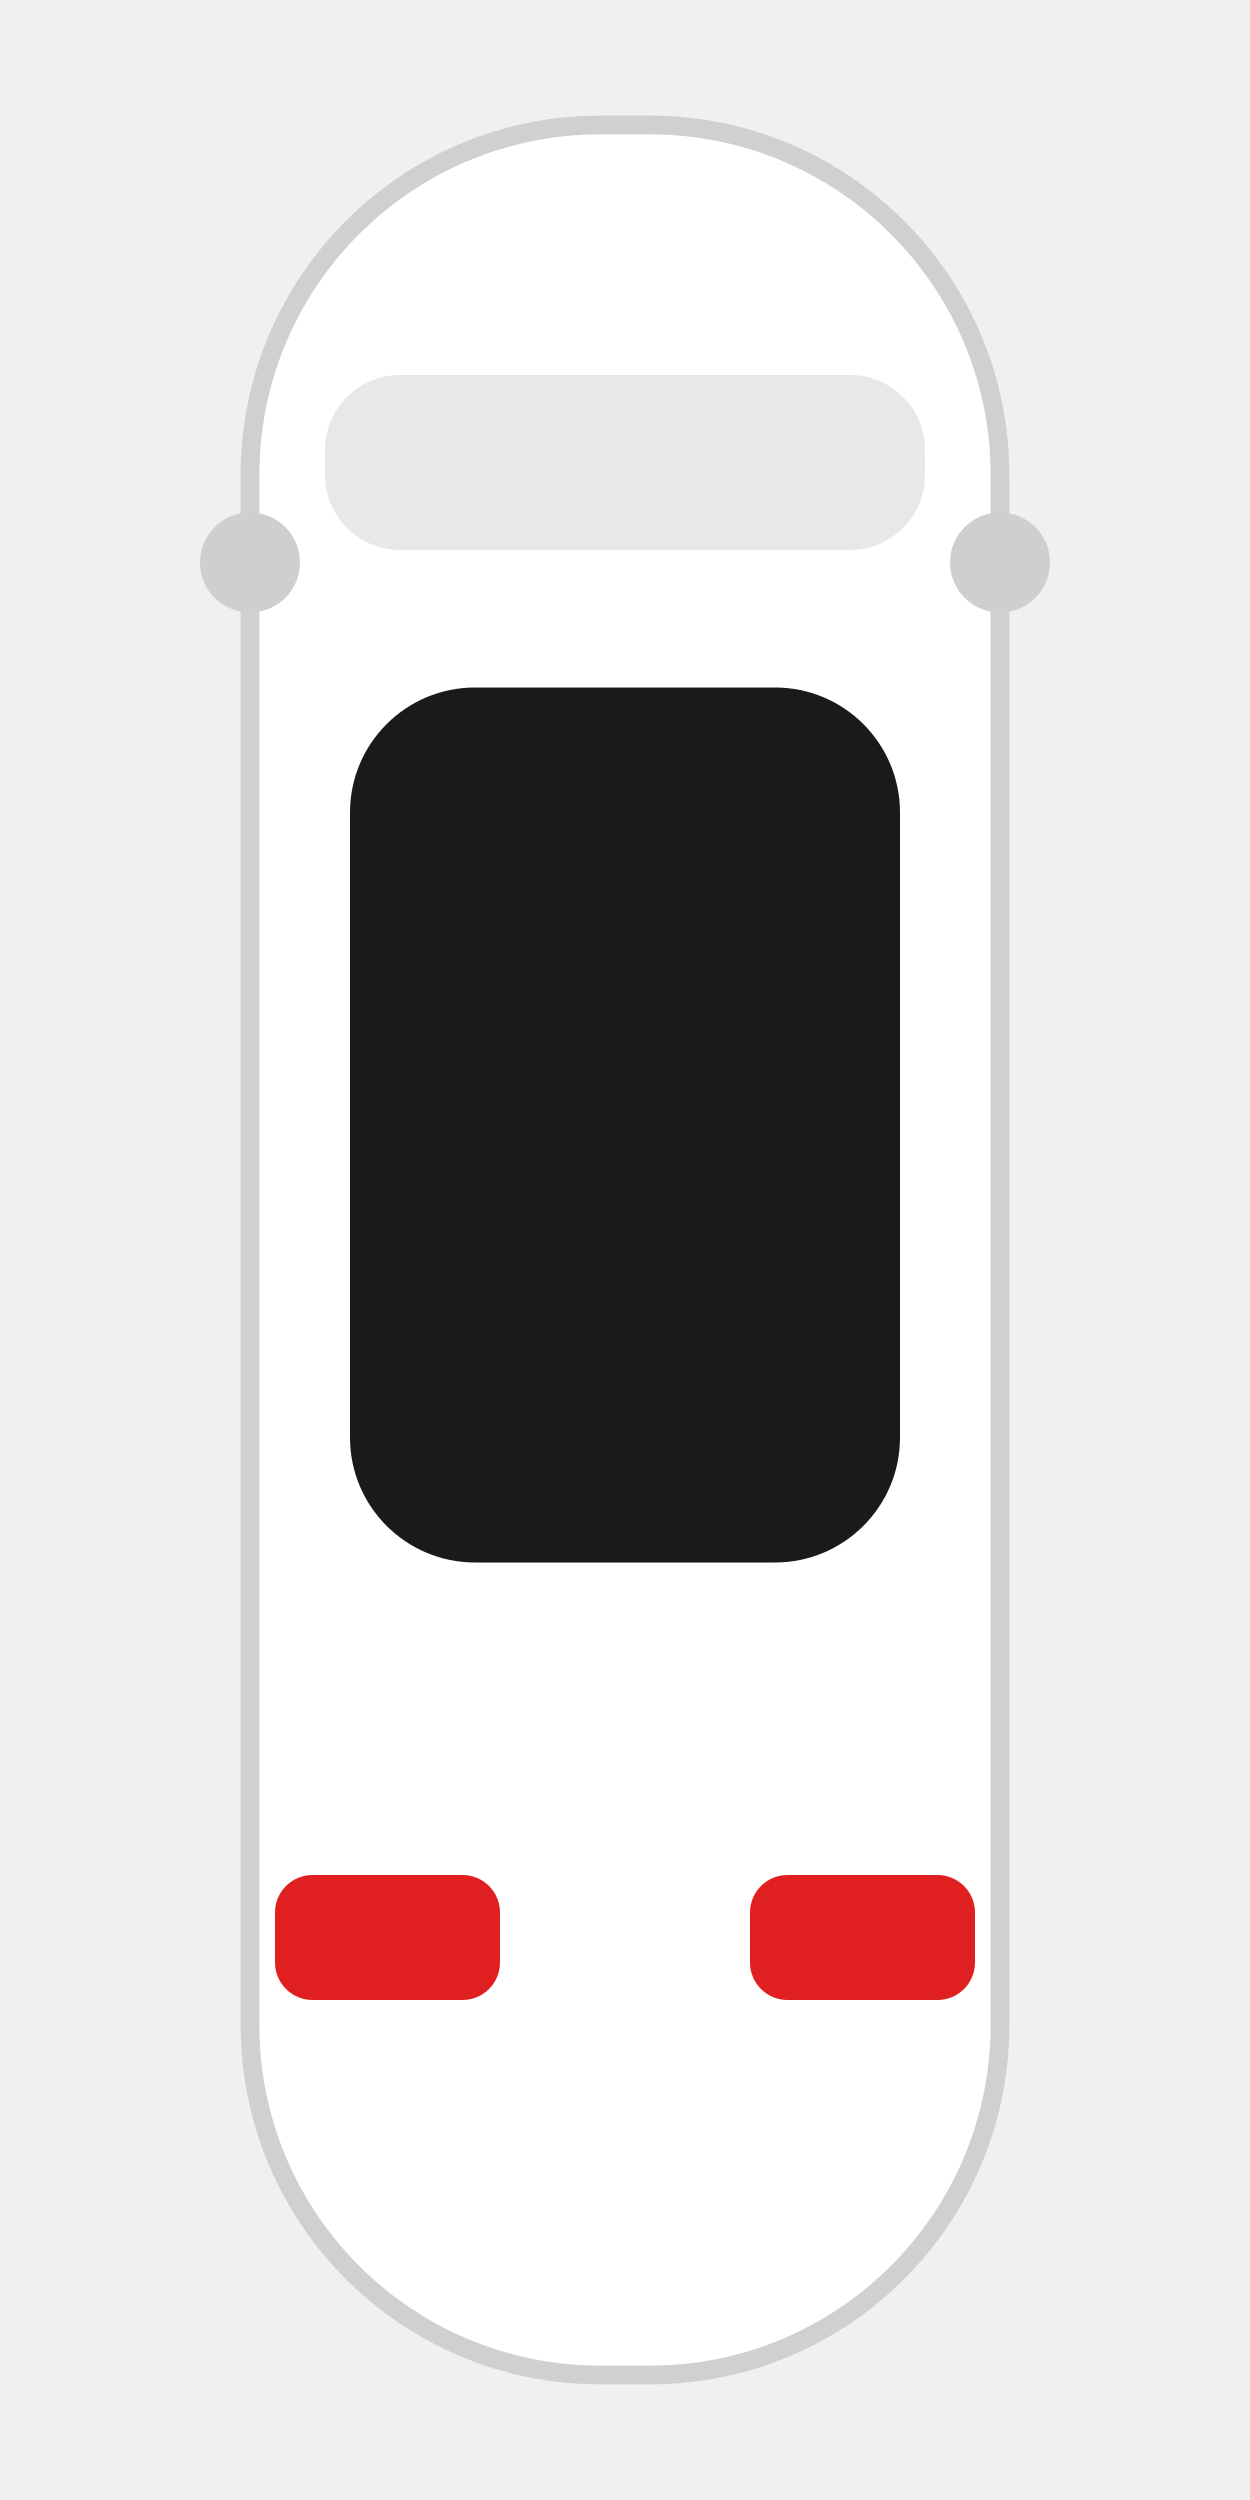
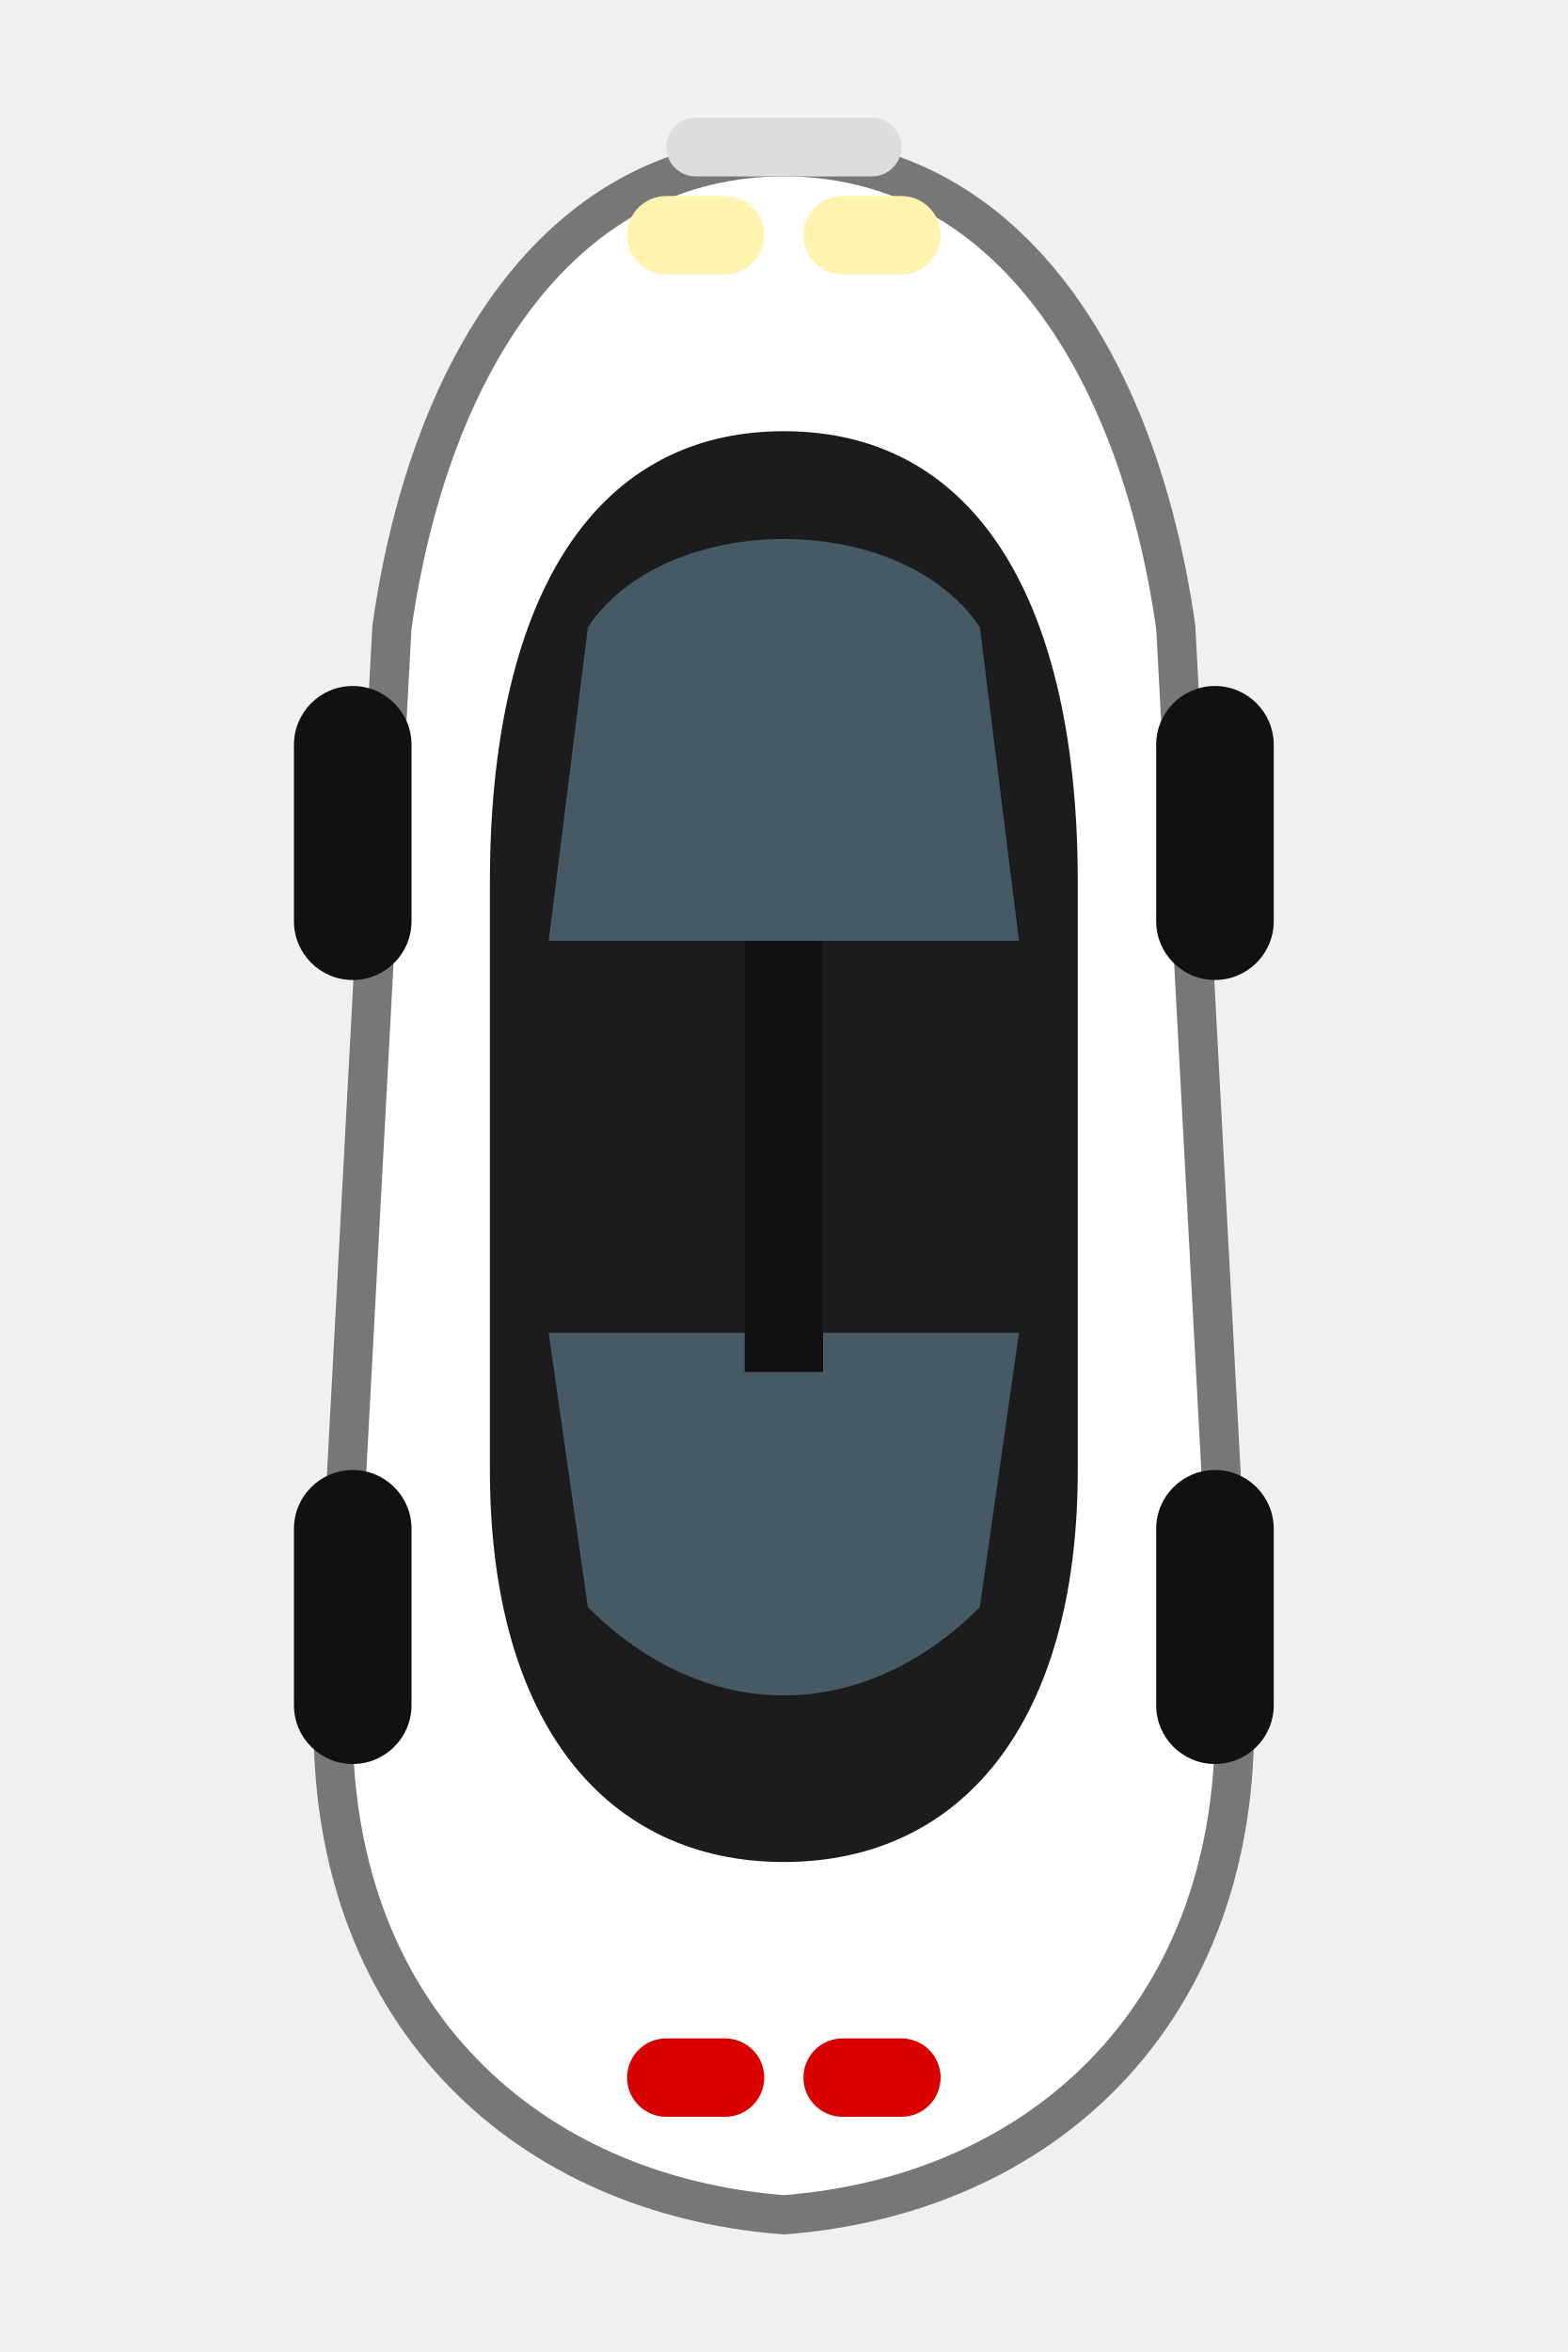
- <svg xmlns="http://www.w3.org/2000/svg" viewBox="0 0 100 200" width="40" height="80">
-   <rect x="20" y="10" width="60" height="180" rx="28" fill="#ffffff" stroke="#d0d0d0" stroke-width="1.5" />
-   <rect x="28" y="55" width="44" height="70" rx="10" fill="#1a1a1a" />
-   <rect x="26" y="30" width="48" height="14" rx="6" fill="#e8e8e8" />
-   <rect x="22" y="150" width="18" height="10" rx="3" fill="#e02020" />
-   <rect x="60" y="150" width="18" height="10" rx="3" fill="#e02020" />
-   <circle cx="20" cy="45" r="4" fill="#cfcfcf" />
-   <circle cx="80" cy="45" r="4" fill="#cfcfcf" />
+ <svg xmlns="http://www.w3.org/2000/svg" viewBox="0 0 80 120" width="40" height="60">
+   <g transform="rotate(0 40 60)">
+     <ellipse cx="42" cy="63" rx="18" ry="45" fill="rgba(0,0,0,0.28)" />
+     <path d="M40 8 C29 8 22 18 20 32 L17 88 C17 103 27 112 40 113 C53 112 63 103 63 88 L60 32 C58 18 51 8 40 8Z" fill="#ffffff" stroke="#777" stroke-width="2" />
+     <path d="M40 22 C30 22 25 31 25 45 L25 75 C25 88 31 95 40 95 C49 95 55 88 55 75 L55 45 C55 31 50 22 40 22Z" fill="#1c1c1c" />
+     <path d="M30 32 C34 26 46 26 50 32 L52 48 L28 48Z" fill="#455a64" />
+     <path d="M28 68 L52 68 L50 82 C44 88 36 88 30 82Z" fill="#455a64" />
+     <rect x="38" y="48" width="4" height="22" fill="#111" />
+     <rect x="15" y="35" width="6" height="15" rx="3" fill="#111" />
+     <rect x="59" y="35" width="6" height="15" rx="3" fill="#111" />
+     <rect x="15" y="75" width="6" height="15" rx="3" fill="#111" />
+     <rect x="59" y="75" width="6" height="15" rx="3" fill="#111" />
+     <rect x="32" y="10" width="7" height="4" rx="2" fill="#fff3b0" />
+     <rect x="41" y="10" width="7" height="4" rx="2" fill="#fff3b0" />
+     <rect x="32" y="104" width="7" height="4" rx="2" fill="#d90000" />
+     <rect x="41" y="104" width="7" height="4" rx="2" fill="#d90000" />
+     <rect x="34" y="6" width="12" height="3" rx="1.5" fill="#ddd" />
+   </g>
</svg>
